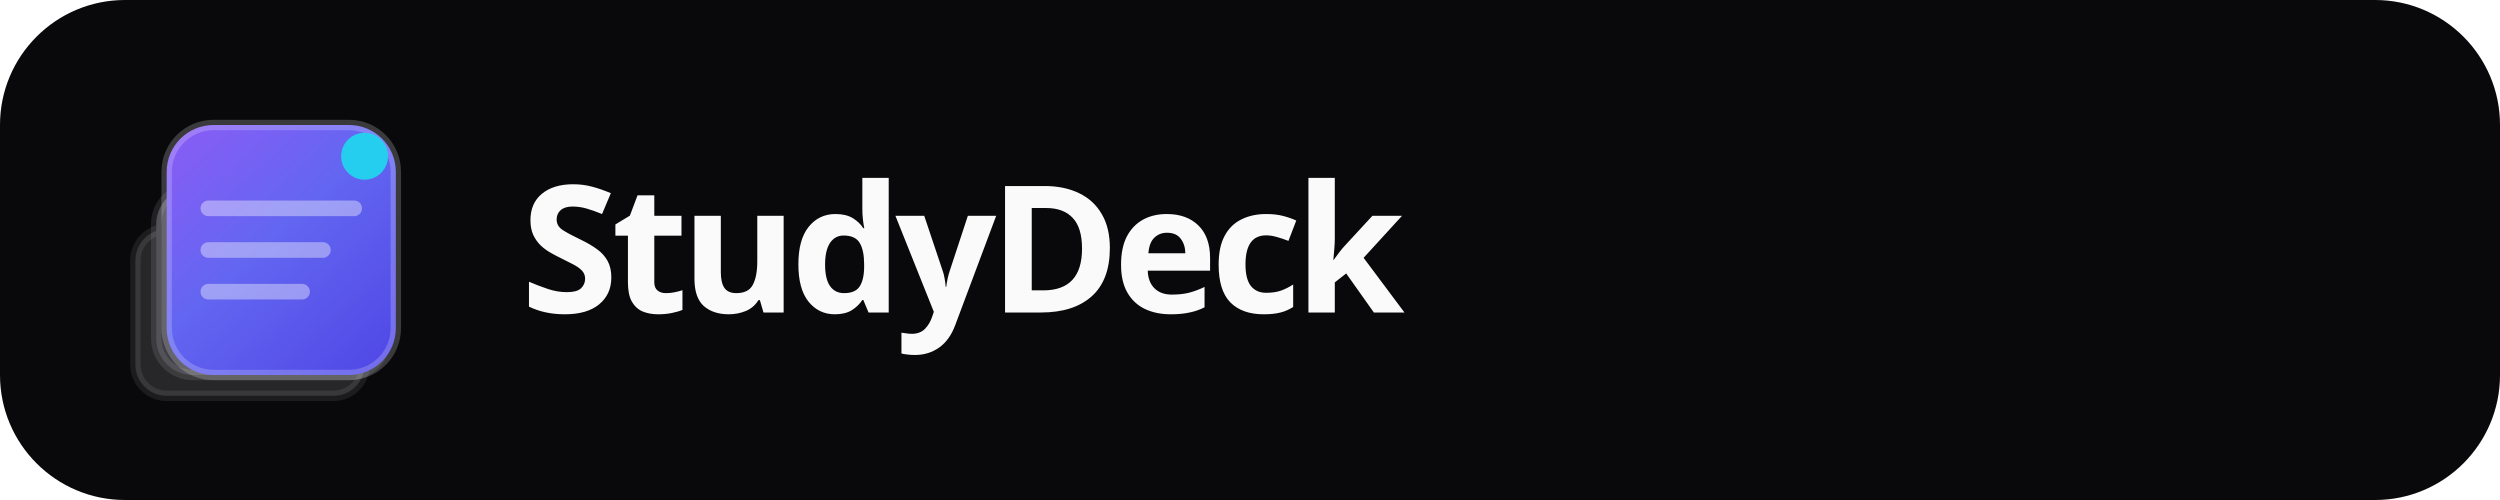
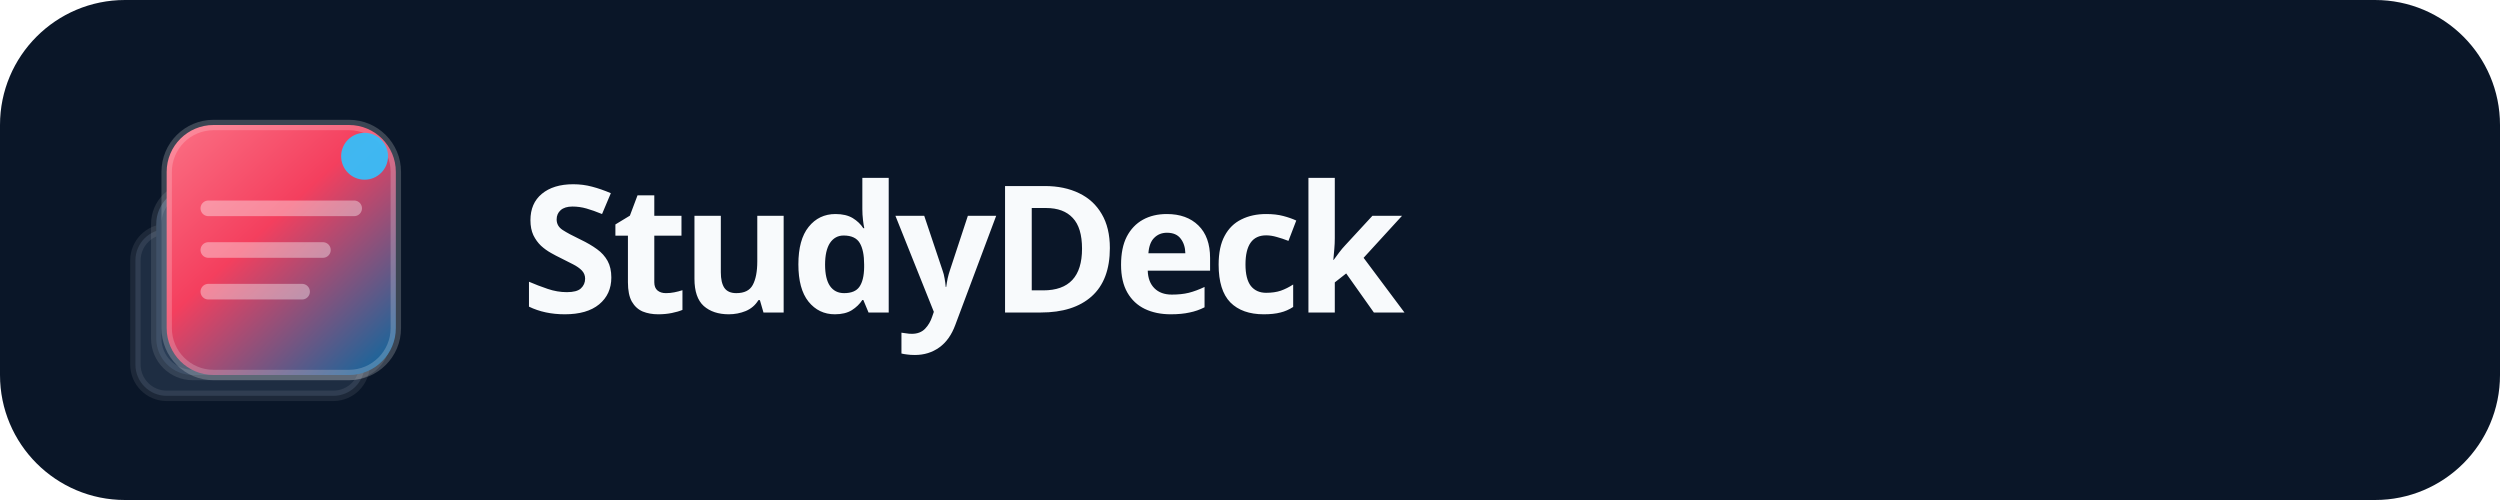
<svg xmlns="http://www.w3.org/2000/svg" width="960" height="192" viewBox="0 0 240 48" fill="none" role="img" aria-label="StudyDeck">
  <defs>
    <linearGradient id="g" x1="6" y1="4" x2="28" y2="28" gradientUnits="userSpaceOnUse">
-       <stop stop-color="#8b5cf6" />
-       <stop offset="0.45" stop-color="#6366f1" />
-       <stop offset="1" stop-color="#4f46e5" />
+       <stop stop-color="#fb7185" />
+       <stop offset="0.42" stop-color="#f43f5e" />
+       <stop offset="1" stop-color="#0369a1" />
    </linearGradient>
  </defs>
-   <rect width="240" height="48" rx="12" fill="#09090b" />
+   <rect width="240" height="48" rx="12" fill="#0a1628" />
  <g transform="translate(10, 8)">
-     <rect x="3" y="14" width="22" height="16" rx="3" fill="#27272a" stroke="rgba(255,255,255,0.08)" stroke-width="1" />
-     <rect x="5" y="10" width="22" height="18" rx="3.5" fill="#3f3f46" stroke="rgba(255,255,255,0.1)" stroke-width="1" />
+     <rect x="3" y="14" width="22" height="16" rx="3" fill="#1e2d42" stroke="rgba(255,255,255,0.08)" stroke-width="1" />
+     <rect x="5" y="10" width="22" height="18" rx="3.5" fill="#2a3d56" stroke="rgba(255,255,255,0.1)" stroke-width="1" />
    <rect x="6" y="4" width="22" height="24" rx="4.5" fill="url(#g)" stroke="rgba(255,255,255,0.2)" stroke-width="1" />
    <path d="M10 12h14M10 16h11M10 20h9" stroke="rgba(255,255,255,0.38)" stroke-width="1.5" stroke-linecap="round" />
-     <circle cx="25" cy="7" r="2.25" fill="#22d3ee" opacity="0.95" />
+     <circle cx="25" cy="7" r="2.25" fill="#38bdf8" opacity="0.95" />
  </g>
-   <text x="50" y="30" fill="#fafafa" font-family="Plus Jakarta Sans, system-ui, sans-serif" font-size="17" font-weight="700" letter-spacing="-0.04em">StudyDeck</text>
+   <text x="50" y="30" fill="#f8fafc" font-family="Plus Jakarta Sans, system-ui, sans-serif" font-size="17" font-weight="700" letter-spacing="-0.04em">StudyDeck</text>
</svg>
